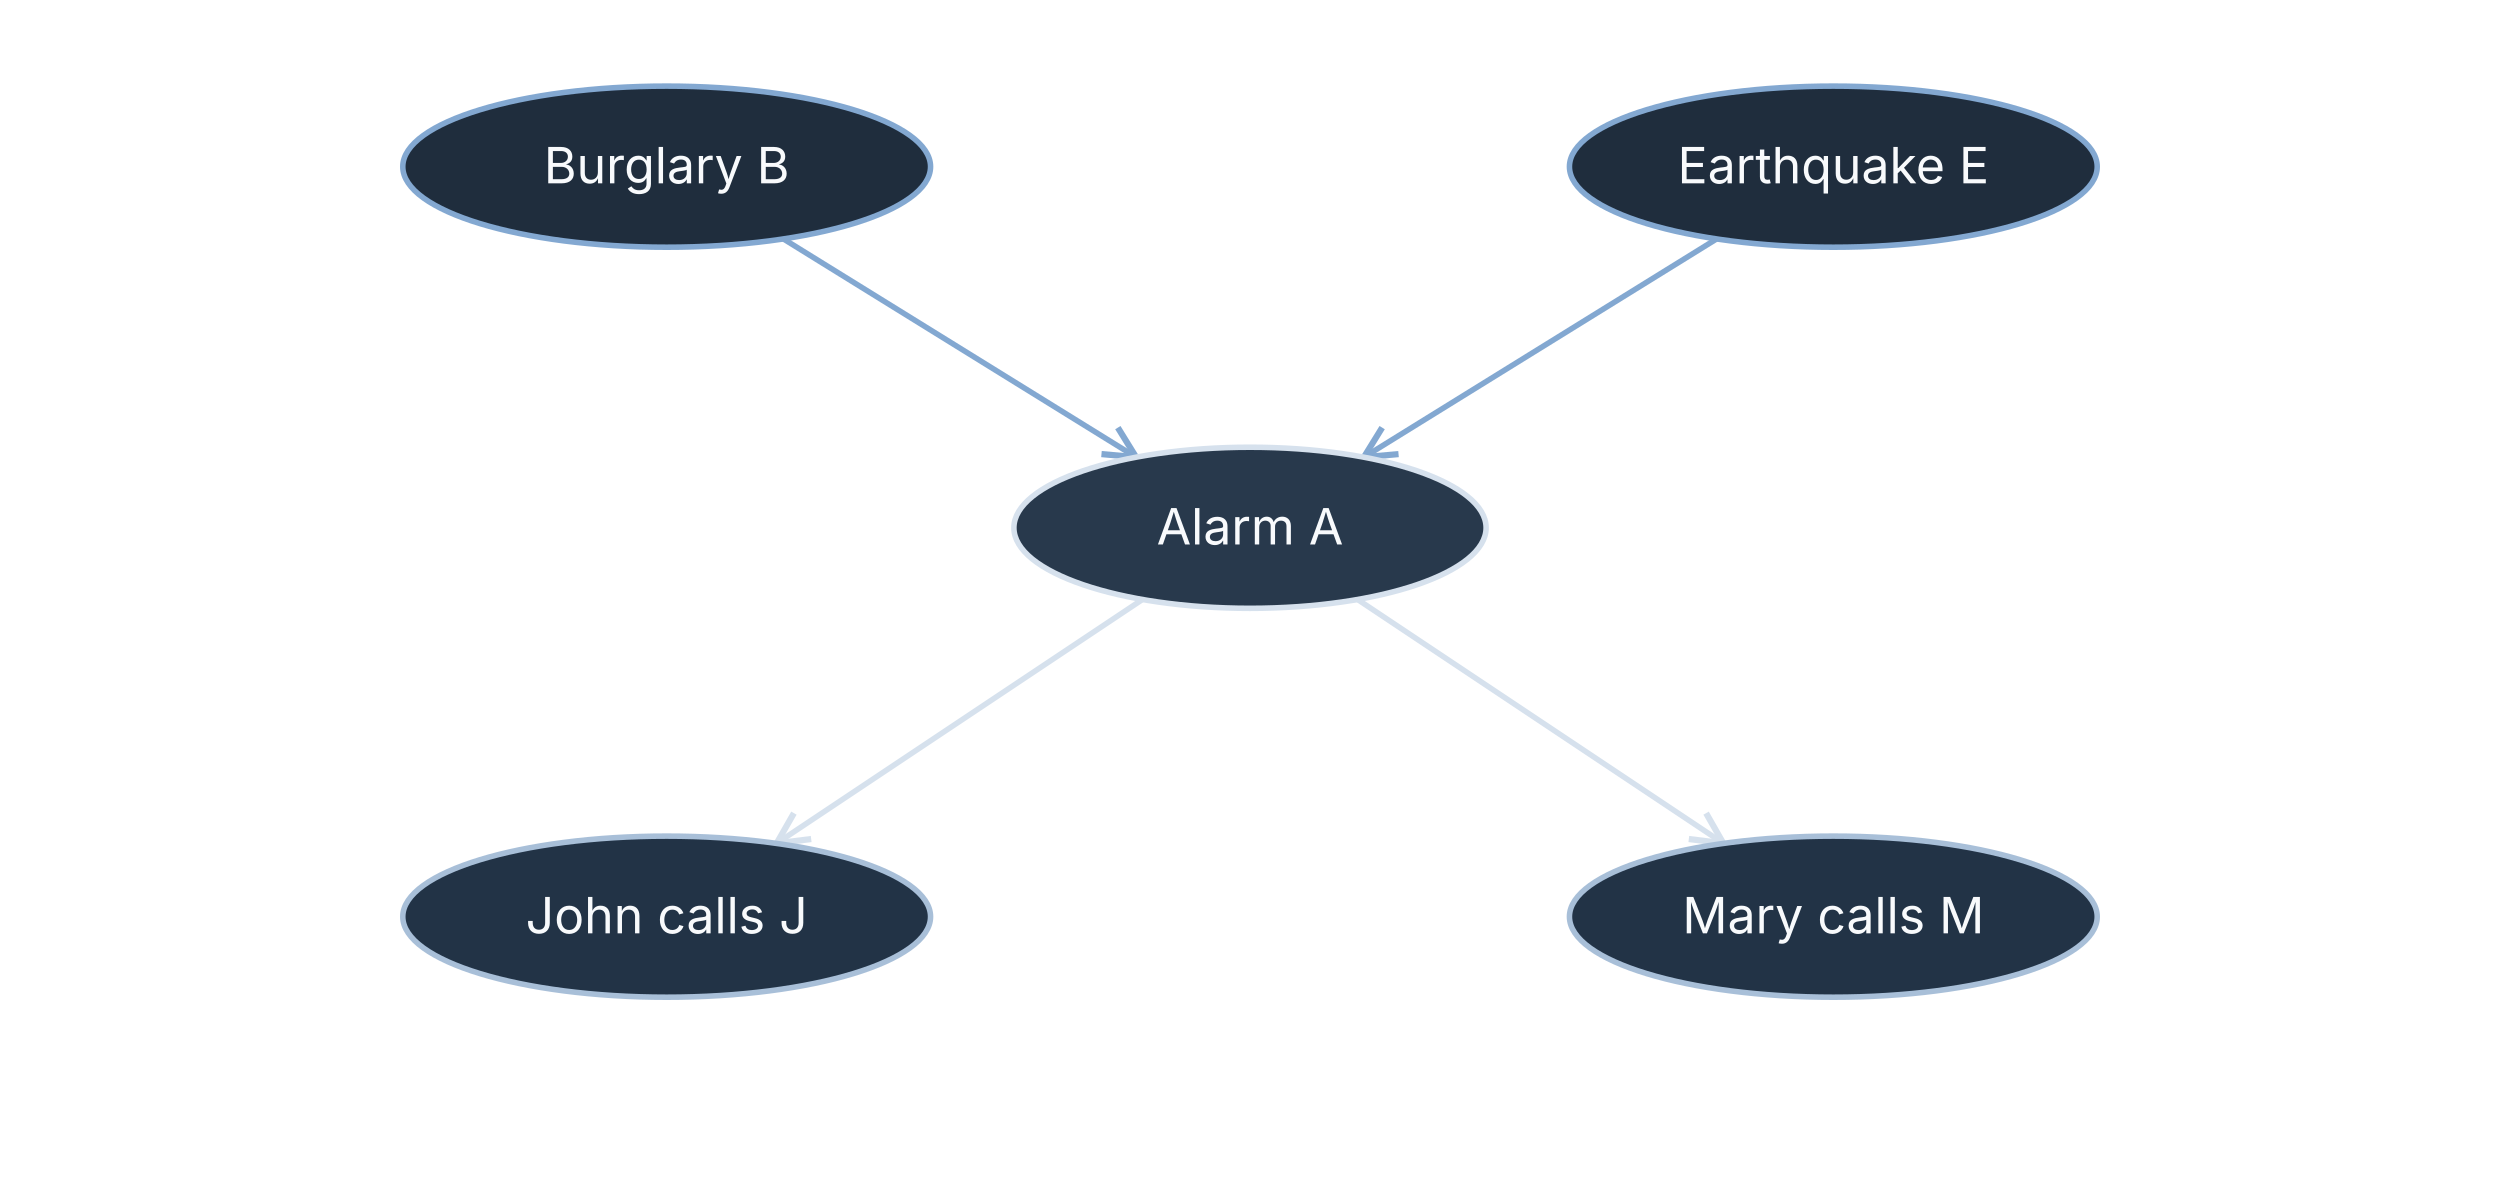
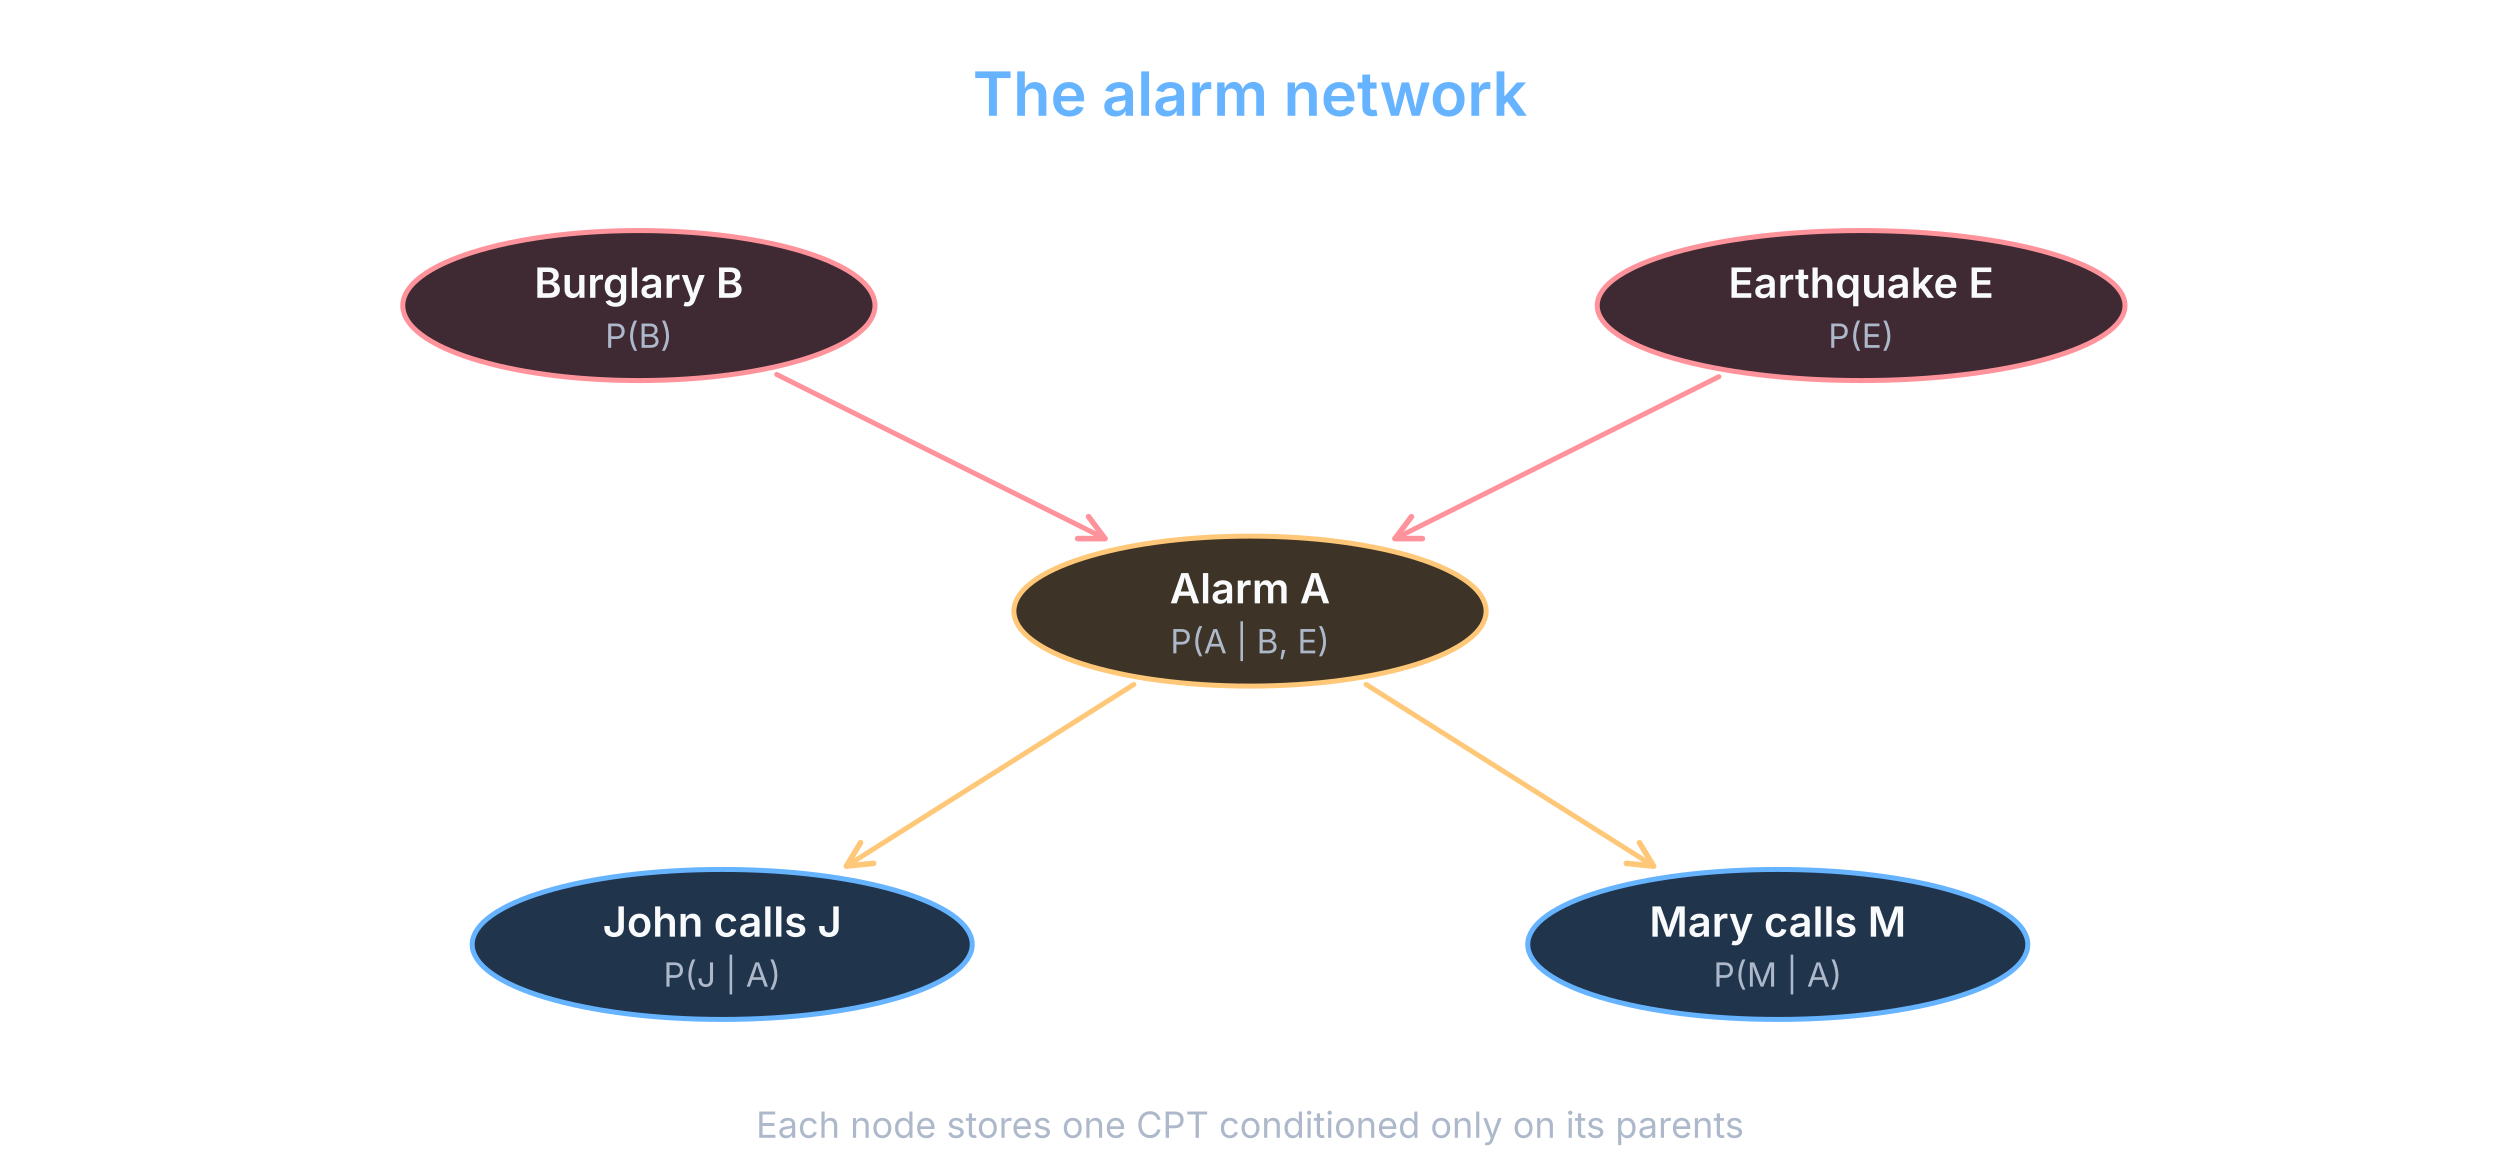
- <svg xmlns="http://www.w3.org/2000/svg" width="100%" viewBox="0 0 900 430" role="img" font-family="Inter, Arial, sans-serif">
+ <svg xmlns="http://www.w3.org/2000/svg" width="100%" viewBox="0 0 900 420" role="img">
  <defs>
-     <marker id="a66b3ff" viewBox="0 0 10 10" refX="9" refY="5" markerWidth="7" markerHeight="7" orient="auto">
-       <path d="M1 1L9 5L1 9" fill="none" stroke="#83a8d1" stroke-width="1.6" />
+     <marker id="mff939b" viewBox="0 0 10 10" refX="8.5" refY="5" markerWidth="7" markerHeight="7" orient="auto-start-reverse">
+       <path d="M1.5 1.5 L8.5 5 L1.5 8.5" fill="none" stroke="#ff939b" stroke-width="1.6" stroke-linecap="round" stroke-linejoin="round" />
    </marker>
-     <marker id="ab89aff" viewBox="0 0 10 10" refX="9" refY="5" markerWidth="7" markerHeight="7" orient="auto">
-       <path d="M1 1L9 5L1 9" fill="none" stroke="#d6e1ed" stroke-width="1.6" />
-     </marker>
-     <marker id="a5ad4b5" viewBox="0 0 10 10" refX="9" refY="5" markerWidth="7" markerHeight="7" orient="auto">
-       <path d="M1 1L9 5L1 9" fill="none" stroke="#a8bfd8" stroke-width="1.6" />
-     </marker>
-     <marker id="affc778" viewBox="0 0 10 10" refX="9" refY="5" markerWidth="7" markerHeight="7" orient="auto">
-       <path d="M1 1L9 5L1 9" fill="none" stroke="#b3c5d9" stroke-width="1.6" />
-     </marker>
-     <marker id="aff939b" viewBox="0 0 10 10" refX="9" refY="5" markerWidth="7" markerHeight="7" orient="auto">
-       <path d="M1 1L9 5L1 9" fill="none" stroke="#96adc6" stroke-width="1.6" />
-     </marker>
-     <marker id="aadb9cb" viewBox="0 0 10 10" refX="9" refY="5" markerWidth="7" markerHeight="7" orient="auto">
-       <path d="M1 1L9 5L1 9" fill="none" stroke="#98a6b7" stroke-width="1.6" />
+     <marker id="mffc778" viewBox="0 0 10 10" refX="8.5" refY="5" markerWidth="7" markerHeight="7" orient="auto-start-reverse">
+       <path d="M1.5 1.5 L8.5 5 L1.5 8.5" fill="none" stroke="#ffc778" stroke-width="1.6" stroke-linecap="round" stroke-linejoin="round" />
    </marker>
  </defs>
-   <line x1="282.0" y1="86.0" x2="409.0" y2="164.6" stroke="#83a8d1" stroke-width="2" vector-effect="non-scaling-stroke" marker-end="url(#a66b3ff)" />
-   <line x1="618.0" y1="86.0" x2="491.0" y2="164.6" stroke="#83a8d1" stroke-width="2" vector-effect="non-scaling-stroke" marker-end="url(#a66b3ff)" />
-   <line x1="411.3" y1="215.8" x2="279.6" y2="303.6" stroke="#d6e1ed" stroke-width="2" vector-effect="non-scaling-stroke" marker-end="url(#ab89aff)" />
-   <line x1="488.7" y1="215.8" x2="620.4" y2="303.6" stroke="#d6e1ed" stroke-width="2" vector-effect="non-scaling-stroke" marker-end="url(#ab89aff)" />
-   <ellipse cx="240" cy="60" rx="95.0" ry="29.0" fill="#1f2d3d" stroke="#83a8d1" stroke-width="2" />
-   <text x="240" y="66.0" text-anchor="middle" fill="#f8fafc" font-size="18" font-family="Inter, sans-serif">Burglary B</text>
-   <ellipse cx="660" cy="60" rx="95.0" ry="29.0" fill="#1f2d3d" stroke="#83a8d1" stroke-width="2" />
-   <text x="660" y="66.0" text-anchor="middle" fill="#f8fafc" font-size="18" font-family="Inter, sans-serif">Earthquake E</text>
-   <ellipse cx="450" cy="190" rx="85.0" ry="29.0" fill="#28394c" stroke="#d6e1ed" stroke-width="2" />
-   <text x="450" y="196.0" text-anchor="middle" fill="#f8fafc" font-size="18" font-family="Inter, sans-serif">Alarm A</text>
-   <ellipse cx="240" cy="330" rx="95.0" ry="29.0" fill="#223346" stroke="#a8bfd8" stroke-width="2" />
-   <text x="240" y="336.0" text-anchor="middle" fill="#f8fafc" font-size="18" font-family="Inter, sans-serif">John calls J</text>
-   <ellipse cx="660" cy="330" rx="95.0" ry="29.0" fill="#223346" stroke="#a8bfd8" stroke-width="2" />
-   <text x="660" y="336.0" text-anchor="middle" fill="#f8fafc" font-size="18" font-family="Inter, sans-serif">Mary calls M</text>
+   <text x="450.0" y="41.7" text-anchor="middle" font-family="Inter, ui-sans-serif, system-ui, -apple-system, BlinkMacSystemFont, Segoe UI, sans-serif" font-size="22" fill="#66b3ff" font-weight="600">The alarm network</text>
+   <ellipse cx="230.0" cy="110.0" rx="85.0" ry="27.0" fill="#3f2a33" stroke="#ff939b" stroke-width="1.8" vector-effect="non-scaling-stroke" />
+   <text x="230.0" y="107.2" text-anchor="middle" font-family="Inter, ui-sans-serif, system-ui, -apple-system, BlinkMacSystemFont, Segoe UI, sans-serif" font-size="15" fill="#f8fafc" font-weight="600">Burglary B</text>
+   <text x="230.0" y="125.2" text-anchor="middle" font-family="Inter, ui-sans-serif, system-ui, -apple-system, BlinkMacSystemFont, Segoe UI, sans-serif" font-size="12" fill="#adb9cb">P(B)</text>
+   <ellipse cx="670.0" cy="110.0" rx="95.0" ry="27.0" fill="#3f2a33" stroke="#ff939b" stroke-width="1.8" vector-effect="non-scaling-stroke" />
+   <text x="670.0" y="107.2" text-anchor="middle" font-family="Inter, ui-sans-serif, system-ui, -apple-system, BlinkMacSystemFont, Segoe UI, sans-serif" font-size="15" fill="#f8fafc" font-weight="600">Earthquake E</text>
+   <text x="670.0" y="125.2" text-anchor="middle" font-family="Inter, ui-sans-serif, system-ui, -apple-system, BlinkMacSystemFont, Segoe UI, sans-serif" font-size="12" fill="#adb9cb">P(E)</text>
+   <ellipse cx="450.0" cy="220.0" rx="85.0" ry="27.0" fill="#3d3326" stroke="#ffc778" stroke-width="1.8" vector-effect="non-scaling-stroke" />
+   <text x="450.0" y="217.2" text-anchor="middle" font-family="Inter, ui-sans-serif, system-ui, -apple-system, BlinkMacSystemFont, Segoe UI, sans-serif" font-size="15" fill="#f8fafc" font-weight="600">Alarm A</text>
+   <text x="450.0" y="235.2" text-anchor="middle" font-family="Inter, ui-sans-serif, system-ui, -apple-system, BlinkMacSystemFont, Segoe UI, sans-serif" font-size="12" fill="#adb9cb">P(A | B, E)</text>
+   <ellipse cx="260.0" cy="340.0" rx="90.0" ry="27.0" fill="#20344c" stroke="#66b3ff" stroke-width="1.8" vector-effect="non-scaling-stroke" />
+   <text x="260.0" y="337.2" text-anchor="middle" font-family="Inter, ui-sans-serif, system-ui, -apple-system, BlinkMacSystemFont, Segoe UI, sans-serif" font-size="15" fill="#f8fafc" font-weight="600">John calls J</text>
+   <text x="260.0" y="355.2" text-anchor="middle" font-family="Inter, ui-sans-serif, system-ui, -apple-system, BlinkMacSystemFont, Segoe UI, sans-serif" font-size="12" fill="#adb9cb">P(J | A)</text>
+   <ellipse cx="640.0" cy="340.0" rx="90.0" ry="27.0" fill="#20344c" stroke="#66b3ff" stroke-width="1.8" vector-effect="non-scaling-stroke" />
+   <text x="640.0" y="337.2" text-anchor="middle" font-family="Inter, ui-sans-serif, system-ui, -apple-system, BlinkMacSystemFont, Segoe UI, sans-serif" font-size="15" fill="#f8fafc" font-weight="600">Mary calls M</text>
+   <text x="640.0" y="355.2" text-anchor="middle" font-family="Inter, ui-sans-serif, system-ui, -apple-system, BlinkMacSystemFont, Segoe UI, sans-serif" font-size="12" fill="#adb9cb">P(M | A)</text>
+   <path d="M279.6 134.8 L397.8 193.9" fill="none" stroke="#ff939b" stroke-width="1.8" stroke-linecap="round" stroke-linejoin="round" vector-effect="non-scaling-stroke" marker-end="url(#mff939b)" />
+   <path d="M618.8 135.6 L502.2 193.9" fill="none" stroke="#ff939b" stroke-width="1.8" stroke-linecap="round" stroke-linejoin="round" vector-effect="non-scaling-stroke" marker-end="url(#mff939b)" />
+   <path d="M408.2 246.4 L304.7 311.8" fill="none" stroke="#ffc778" stroke-width="1.8" stroke-linecap="round" stroke-linejoin="round" vector-effect="non-scaling-stroke" marker-end="url(#mffc778)" />
+   <path d="M491.8 246.4 L595.3 311.8" fill="none" stroke="#ffc778" stroke-width="1.8" stroke-linecap="round" stroke-linejoin="round" vector-effect="non-scaling-stroke" marker-end="url(#mffc778)" />
+   <text x="450.0" y="409.6" text-anchor="middle" font-family="Inter, ui-sans-serif, system-ui, -apple-system, BlinkMacSystemFont, Segoe UI, sans-serif" font-size="13" fill="#adb9cb">Each node stores one CPT conditioned only on its parents</text>
</svg>
